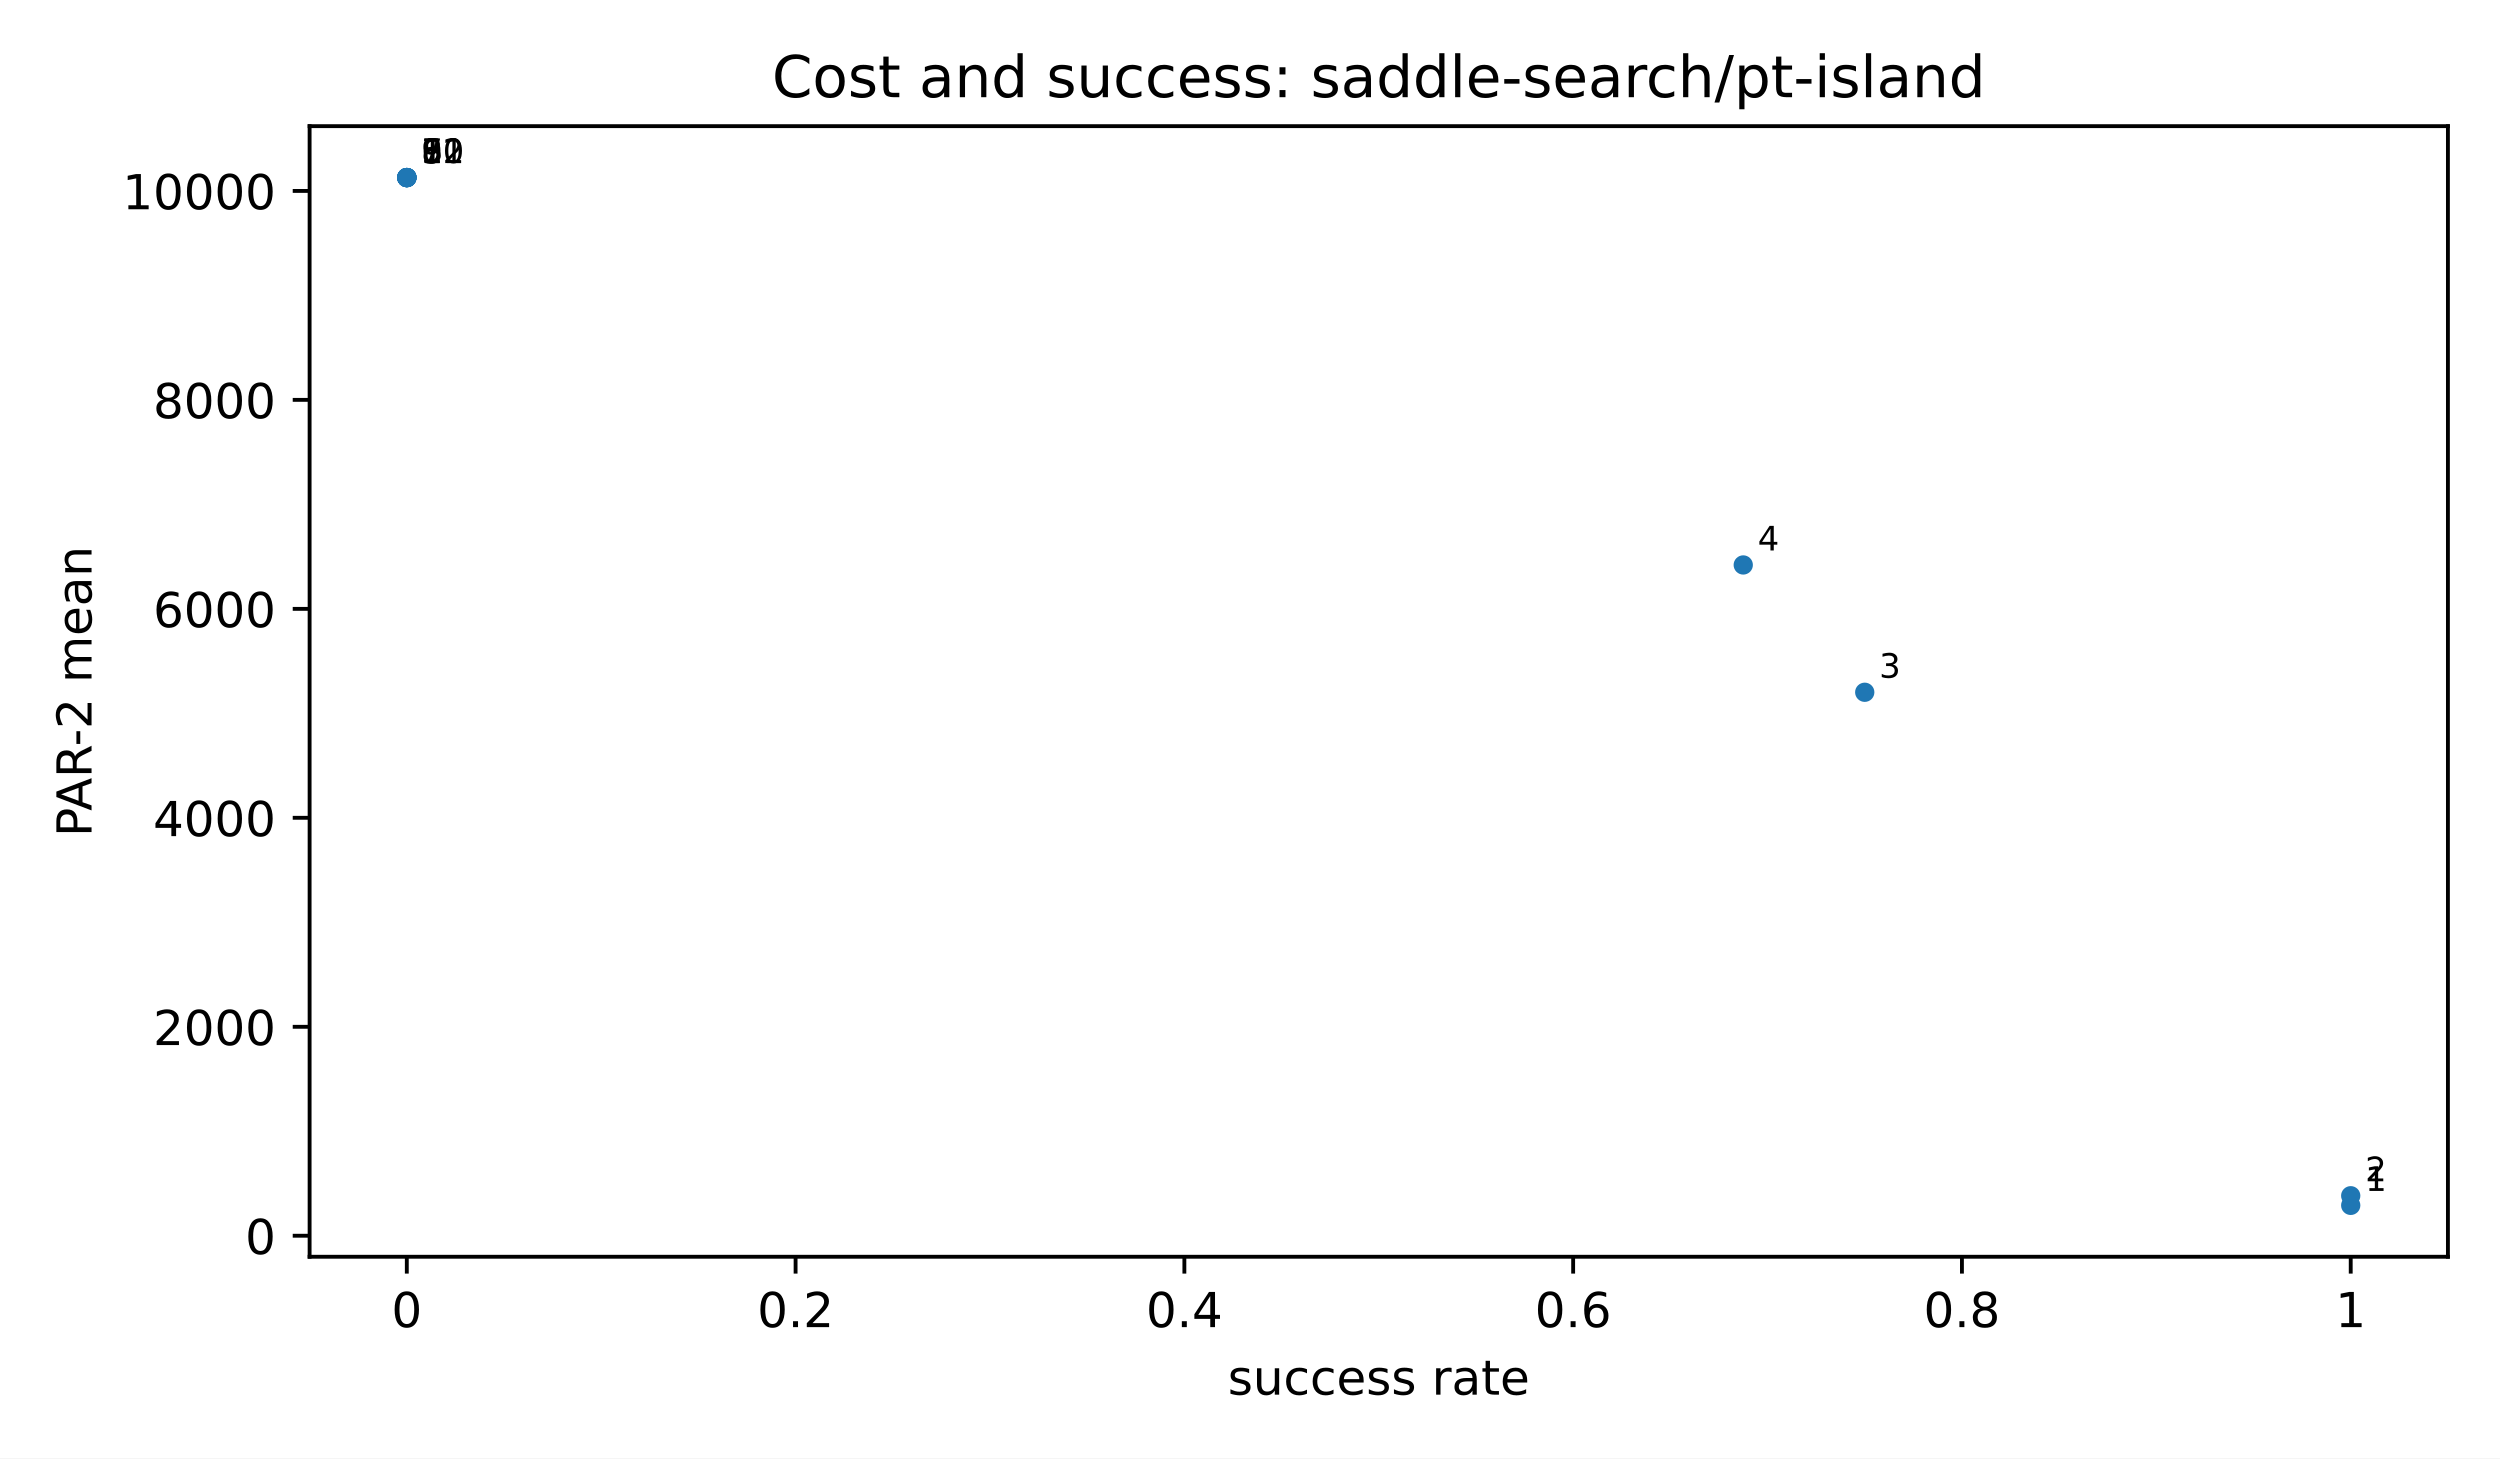
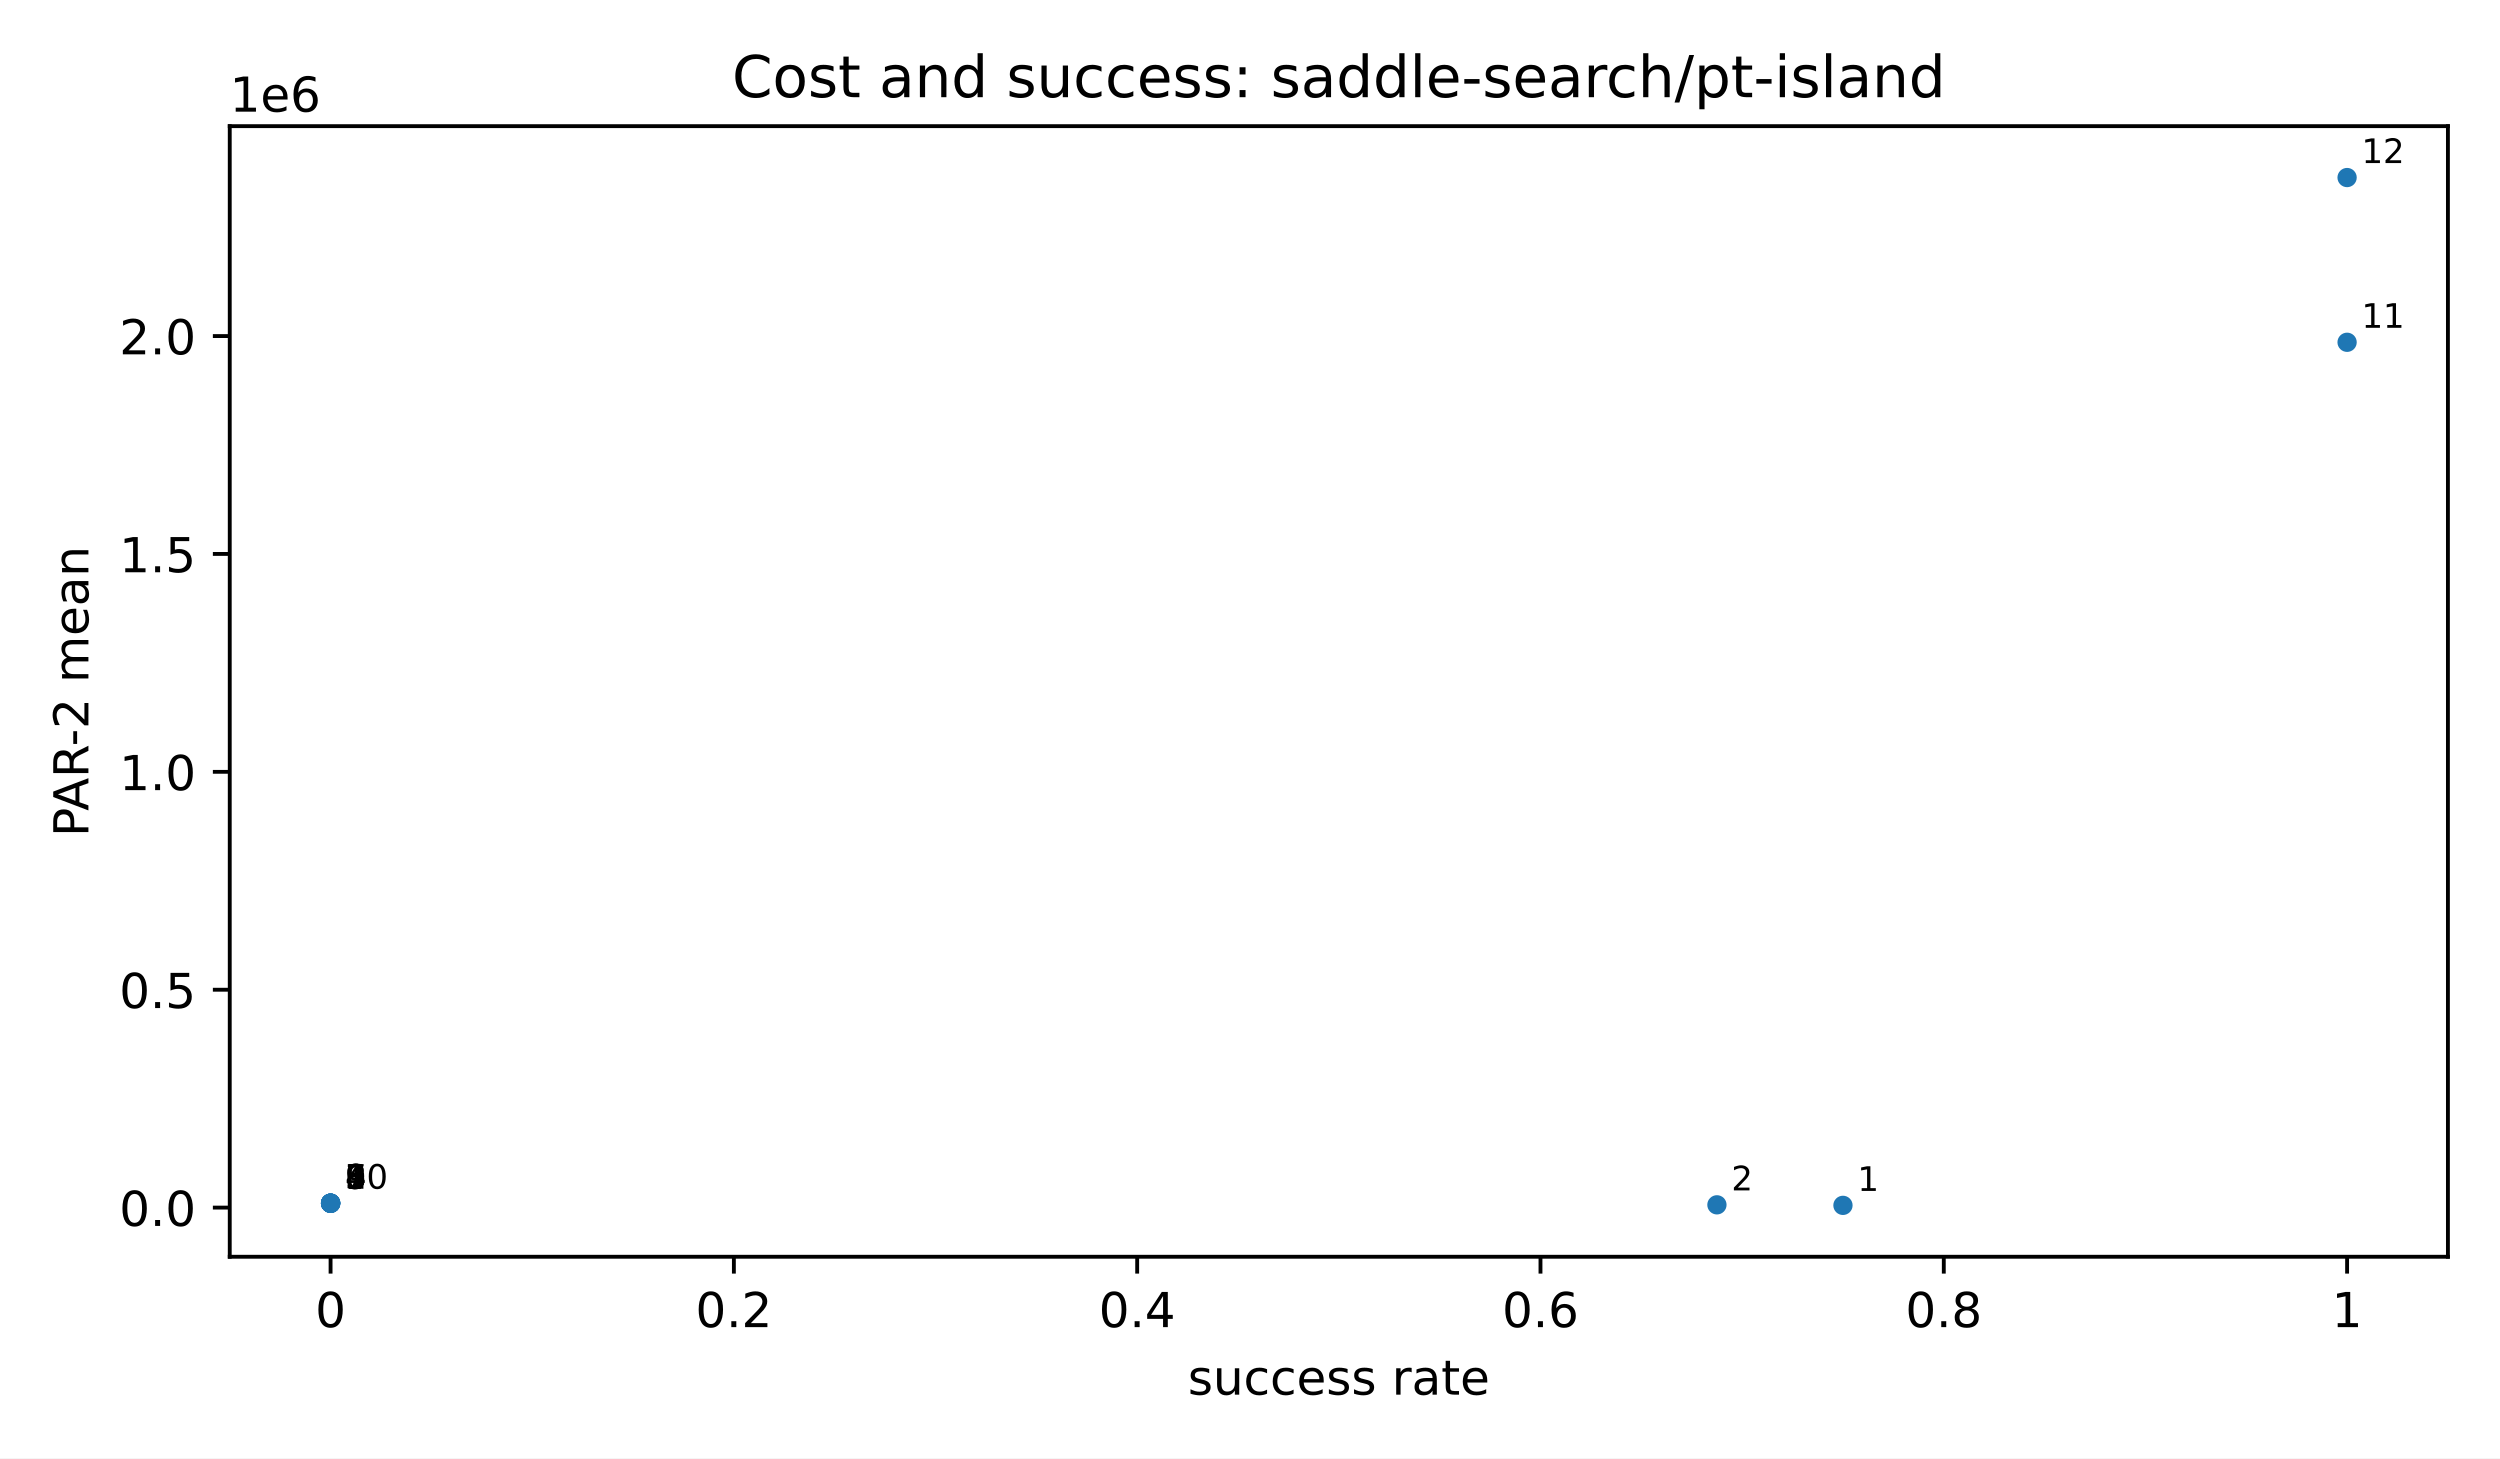
<svg xmlns="http://www.w3.org/2000/svg" xmlns:xlink="http://www.w3.org/1999/xlink" width="518.4pt" height="302.4pt" viewBox="0 0 518.4 302.4" version="1.1">
  <defs>
    <style type="text/css">*{stroke-linejoin: round; stroke-linecap: butt}</style>
  </defs>
  <g id="figure_1">
    <g id="patch_1">
      <path d="M 0 302.4  L 518.4 302.4  L 518.4 0  L 0 0  z " style="fill: #ffffff" />
    </g>
    <g id="axes_1">
      <g id="patch_2">
-         <path d="M 64.2 260.6  L 507.6 260.6  L 507.6 26.16  L 64.2 26.16  z " style="fill: #ffffff" />
+         <path d="M 47.64 260.6  L 507.6 260.6  L 507.6 26.16  L 47.64 26.16  z " style="fill: #ffffff" />
      </g>
      <g id="PathCollection_1">
        <defs>
          <path id="m2d8934182f" d="M 0 2  C 0.53 2 1.039 1.789 1.414 1.414  C 1.789 1.039 2 0.53 2 0  C 2 -0.53 1.789 -1.039 1.414 -1.414  C 1.039 -1.789 0.53 -2 0 -2  C -0.53 -2 -1.039 -1.789 -1.414 -1.414  C -1.789 -1.039 -2 -0.53 -2 0  C -2 0.53 -1.789 1.039 -1.414 1.414  C -1.039 1.789 -0.53 2 0 2  z " />
        </defs>
-         <g clip-path="url(#p3300185fd4)">
-           <use xlink:href="#m2d8934182f" x="487.445" y="249.944" style="fill: #1f77b4" />
-           <use xlink:href="#m2d8934182f" x="487.445" y="247.949" style="fill: #1f77b4" />
-           <use xlink:href="#m2d8934182f" x="386.673" y="143.549" style="fill: #1f77b4" />
-           <use xlink:href="#m2d8934182f" x="361.48" y="117.15" style="fill: #1f77b4" />
-           <use xlink:href="#m2d8934182f" x="84.395" y="36.837" style="fill: #1f77b4" />
-           <use xlink:href="#m2d8934182f" x="84.355" y="36.816" style="fill: #1f77b4" />
-           <use xlink:href="#m2d8934182f" x="84.355" y="36.816" style="fill: #1f77b4" />
-           <use xlink:href="#m2d8934182f" x="84.355" y="36.816" style="fill: #1f77b4" />
-           <use xlink:href="#m2d8934182f" x="84.355" y="36.816" style="fill: #1f77b4" />
-           <use xlink:href="#m2d8934182f" x="84.355" y="36.816" style="fill: #1f77b4" />
-           <use xlink:href="#m2d8934182f" x="84.355" y="36.816" style="fill: #1f77b4" />
-           <use xlink:href="#m2d8934182f" x="84.355" y="36.816" style="fill: #1f77b4" />
+         <g clip-path="url(#p56d7a41fdd)">
+           <use xlink:href="#m2d8934182f" x="382.156" y="249.944" style="fill: #1f77b4" />
+           <use xlink:href="#m2d8934182f" x="356.022" y="249.834" style="fill: #1f77b4" />
+           <use xlink:href="#m2d8934182f" x="68.589" y="249.499" style="fill: #1f77b4" />
+           <use xlink:href="#m2d8934182f" x="68.547" y="249.498" style="fill: #1f77b4" />
+           <use xlink:href="#m2d8934182f" x="68.547" y="249.498" style="fill: #1f77b4" />
+           <use xlink:href="#m2d8934182f" x="68.547" y="249.498" style="fill: #1f77b4" />
+           <use xlink:href="#m2d8934182f" x="68.547" y="249.498" style="fill: #1f77b4" />
+           <use xlink:href="#m2d8934182f" x="68.547" y="249.498" style="fill: #1f77b4" />
+           <use xlink:href="#m2d8934182f" x="68.547" y="249.498" style="fill: #1f77b4" />
+           <use xlink:href="#m2d8934182f" x="68.547" y="249.498" style="fill: #1f77b4" />
+           <use xlink:href="#m2d8934182f" x="486.693" y="70.976" style="fill: #1f77b4" />
+           <use xlink:href="#m2d8934182f" x="486.693" y="36.816" style="fill: #1f77b4" />
        </g>
      </g>
      <g id="matplotlib.axis_1">
        <g id="xtick_1">
          <g id="line2d_1">
            <defs>
              <path id="m8ea4d47d77" d="M 0 0  L 0 3.5  " style="stroke: #000000; stroke-width: 0.8" />
            </defs>
            <g>
-               <use xlink:href="#m8ea4d47d77" x="84.355" y="260.6" style="stroke: #000000; stroke-width: 0.8" />
+               <use xlink:href="#m8ea4d47d77" x="68.547" y="260.6" style="stroke: #000000; stroke-width: 0.8" />
            </g>
          </g>
          <g id="text_1">
-             <text style="font-size: 10px; font-family: 'DejaVu Sans', 'Bitstream Vera Sans', 'Computer Modern Sans Serif', 'Lucida Grande', 'Verdana', 'Geneva', 'Lucid', 'Arial', 'Helvetica', 'Avant Garde', sans-serif; text-anchor: middle" x="84.355" y="275.198" transform="rotate(-0 84.35455 275.1977)">0</text>
+             <text style="font-size: 10px; font-family: 'DejaVu Sans', 'Bitstream Vera Sans', 'Computer Modern Sans Serif', 'Lucida Grande', 'Verdana', 'Geneva', 'Lucid', 'Arial', 'Helvetica', 'Avant Garde', sans-serif; text-anchor: middle" x="68.547" y="275.198" transform="rotate(-0 68.54727 275.1977)">0</text>
          </g>
        </g>
        <g id="xtick_2">
          <g id="line2d_2">
            <g>
-               <use xlink:href="#m8ea4d47d77" x="164.973" y="260.6" style="stroke: #000000; stroke-width: 0.8" />
+               <use xlink:href="#m8ea4d47d77" x="152.176" y="260.6" style="stroke: #000000; stroke-width: 0.8" />
            </g>
          </g>
          <g id="text_2">
-             <text style="font-size: 10px; font-family: 'DejaVu Sans', 'Bitstream Vera Sans', 'Computer Modern Sans Serif', 'Lucida Grande', 'Verdana', 'Geneva', 'Lucid', 'Arial', 'Helvetica', 'Avant Garde', sans-serif; text-anchor: middle" x="164.973" y="275.198" transform="rotate(-0 164.9727 275.1977)">0.2</text>
+             <text style="font-size: 10px; font-family: 'DejaVu Sans', 'Bitstream Vera Sans', 'Computer Modern Sans Serif', 'Lucida Grande', 'Verdana', 'Geneva', 'Lucid', 'Arial', 'Helvetica', 'Avant Garde', sans-serif; text-anchor: middle" x="152.176" y="275.198" transform="rotate(-0 152.1764 275.1977)">0.2</text>
          </g>
        </g>
        <g id="xtick_3">
          <g id="line2d_3">
            <g>
-               <use xlink:href="#m8ea4d47d77" x="245.591" y="260.6" style="stroke: #000000; stroke-width: 0.8" />
+               <use xlink:href="#m8ea4d47d77" x="235.805" y="260.6" style="stroke: #000000; stroke-width: 0.8" />
            </g>
          </g>
          <g id="text_3">
-             <text style="font-size: 10px; font-family: 'DejaVu Sans', 'Bitstream Vera Sans', 'Computer Modern Sans Serif', 'Lucida Grande', 'Verdana', 'Geneva', 'Lucid', 'Arial', 'Helvetica', 'Avant Garde', sans-serif; text-anchor: middle" x="245.591" y="275.198" transform="rotate(-0 245.5909 275.1977)">0.4</text>
+             <text style="font-size: 10px; font-family: 'DejaVu Sans', 'Bitstream Vera Sans', 'Computer Modern Sans Serif', 'Lucida Grande', 'Verdana', 'Geneva', 'Lucid', 'Arial', 'Helvetica', 'Avant Garde', sans-serif; text-anchor: middle" x="235.805" y="275.198" transform="rotate(-0 235.8055 275.1977)">0.4</text>
          </g>
        </g>
        <g id="xtick_4">
          <g id="line2d_4">
            <g>
-               <use xlink:href="#m8ea4d47d77" x="326.209" y="260.6" style="stroke: #000000; stroke-width: 0.8" />
+               <use xlink:href="#m8ea4d47d77" x="319.435" y="260.6" style="stroke: #000000; stroke-width: 0.8" />
            </g>
          </g>
          <g id="text_4">
-             <text style="font-size: 10px; font-family: 'DejaVu Sans', 'Bitstream Vera Sans', 'Computer Modern Sans Serif', 'Lucida Grande', 'Verdana', 'Geneva', 'Lucid', 'Arial', 'Helvetica', 'Avant Garde', sans-serif; text-anchor: middle" x="326.209" y="275.198" transform="rotate(-0 326.2091 275.1977)">0.6</text>
+             <text style="font-size: 10px; font-family: 'DejaVu Sans', 'Bitstream Vera Sans', 'Computer Modern Sans Serif', 'Lucida Grande', 'Verdana', 'Geneva', 'Lucid', 'Arial', 'Helvetica', 'Avant Garde', sans-serif; text-anchor: middle" x="319.435" y="275.198" transform="rotate(-0 319.4345 275.1977)">0.6</text>
          </g>
        </g>
        <g id="xtick_5">
          <g id="line2d_5">
            <g>
-               <use xlink:href="#m8ea4d47d77" x="406.827" y="260.6" style="stroke: #000000; stroke-width: 0.8" />
+               <use xlink:href="#m8ea4d47d77" x="403.064" y="260.6" style="stroke: #000000; stroke-width: 0.8" />
            </g>
          </g>
          <g id="text_5">
-             <text style="font-size: 10px; font-family: 'DejaVu Sans', 'Bitstream Vera Sans', 'Computer Modern Sans Serif', 'Lucida Grande', 'Verdana', 'Geneva', 'Lucid', 'Arial', 'Helvetica', 'Avant Garde', sans-serif; text-anchor: middle" x="406.827" y="275.198" transform="rotate(-0 406.8273 275.1977)">0.8</text>
+             <text style="font-size: 10px; font-family: 'DejaVu Sans', 'Bitstream Vera Sans', 'Computer Modern Sans Serif', 'Lucida Grande', 'Verdana', 'Geneva', 'Lucid', 'Arial', 'Helvetica', 'Avant Garde', sans-serif; text-anchor: middle" x="403.064" y="275.198" transform="rotate(-0 403.0636 275.1977)">0.8</text>
          </g>
        </g>
        <g id="xtick_6">
          <g id="line2d_6">
            <g>
-               <use xlink:href="#m8ea4d47d77" x="487.445" y="260.6" style="stroke: #000000; stroke-width: 0.8" />
+               <use xlink:href="#m8ea4d47d77" x="486.693" y="260.6" style="stroke: #000000; stroke-width: 0.8" />
            </g>
          </g>
          <g id="text_6">
-             <text style="font-size: 10px; font-family: 'DejaVu Sans', 'Bitstream Vera Sans', 'Computer Modern Sans Serif', 'Lucida Grande', 'Verdana', 'Geneva', 'Lucid', 'Arial', 'Helvetica', 'Avant Garde', sans-serif; text-anchor: middle" x="487.445" y="275.198" transform="rotate(-0 487.4455 275.1977)">1</text>
+             <text style="font-size: 10px; font-family: 'DejaVu Sans', 'Bitstream Vera Sans', 'Computer Modern Sans Serif', 'Lucida Grande', 'Verdana', 'Geneva', 'Lucid', 'Arial', 'Helvetica', 'Avant Garde', sans-serif; text-anchor: middle" x="486.693" y="275.198" transform="rotate(-0 486.6927 275.1977)">1</text>
          </g>
        </g>
        <g id="text_7">
-           <text style="font-size: 10px; font-family: 'DejaVu Sans', 'Bitstream Vera Sans', 'Computer Modern Sans Serif', 'Lucida Grande', 'Verdana', 'Geneva', 'Lucid', 'Arial', 'Helvetica', 'Avant Garde', sans-serif; text-anchor: middle" x="285.9" y="289.198" transform="rotate(-0 285.9 289.1977)">success rate</text>
+           <text style="font-size: 10px; font-family: 'DejaVu Sans', 'Bitstream Vera Sans', 'Computer Modern Sans Serif', 'Lucida Grande', 'Verdana', 'Geneva', 'Lucid', 'Arial', 'Helvetica', 'Avant Garde', sans-serif; text-anchor: middle" x="277.62" y="289.198" transform="rotate(-0 277.62 289.1977)">success rate</text>
        </g>
      </g>
      <g id="matplotlib.axis_2">
        <g id="ytick_1">
          <g id="line2d_7">
            <defs>
              <path id="md659df78fa" d="M 0 0  L -3.5 0  " style="stroke: #000000; stroke-width: 0.8" />
            </defs>
            <g>
-               <use xlink:href="#md659df78fa" x="64.2" y="256.245" style="stroke: #000000; stroke-width: 0.8" />
+               <use xlink:href="#md659df78fa" x="47.64" y="250.414" style="stroke: #000000; stroke-width: 0.8" />
            </g>
          </g>
          <g id="text_8">
-             <text style="font-size: 10px; font-family: 'DejaVu Sans', 'Bitstream Vera Sans', 'Computer Modern Sans Serif', 'Lucida Grande', 'Verdana', 'Geneva', 'Lucid', 'Arial', 'Helvetica', 'Avant Garde', sans-serif; text-anchor: end" x="57.2" y="260.044" transform="rotate(-0 57.2 260.0438)">0</text>
+             <text style="font-size: 10px; font-family: 'DejaVu Sans', 'Bitstream Vera Sans', 'Computer Modern Sans Serif', 'Lucida Grande', 'Verdana', 'Geneva', 'Lucid', 'Arial', 'Helvetica', 'Avant Garde', sans-serif; text-anchor: end" x="40.64" y="254.213" transform="rotate(-0 40.64 254.2125)">0.0</text>
          </g>
        </g>
        <g id="ytick_2">
          <g id="line2d_8">
            <g>
-               <use xlink:href="#md659df78fa" x="64.2" y="212.914" style="stroke: #000000; stroke-width: 0.8" />
+               <use xlink:href="#md659df78fa" x="47.64" y="205.23" style="stroke: #000000; stroke-width: 0.8" />
            </g>
          </g>
          <g id="text_9">
-             <text style="font-size: 10px; font-family: 'DejaVu Sans', 'Bitstream Vera Sans', 'Computer Modern Sans Serif', 'Lucida Grande', 'Verdana', 'Geneva', 'Lucid', 'Arial', 'Helvetica', 'Avant Garde', sans-serif; text-anchor: end" x="57.2" y="216.713" transform="rotate(-0 57.2 216.7128)">2000</text>
+             <text style="font-size: 10px; font-family: 'DejaVu Sans', 'Bitstream Vera Sans', 'Computer Modern Sans Serif', 'Lucida Grande', 'Verdana', 'Geneva', 'Lucid', 'Arial', 'Helvetica', 'Avant Garde', sans-serif; text-anchor: end" x="40.64" y="209.029" transform="rotate(-0 40.64 209.0292)">0.5</text>
          </g>
        </g>
        <g id="ytick_3">
          <g id="line2d_9">
            <g>
-               <use xlink:href="#md659df78fa" x="64.2" y="169.583" style="stroke: #000000; stroke-width: 0.8" />
+               <use xlink:href="#md659df78fa" x="47.64" y="160.047" style="stroke: #000000; stroke-width: 0.8" />
            </g>
          </g>
          <g id="text_10">
-             <text style="font-size: 10px; font-family: 'DejaVu Sans', 'Bitstream Vera Sans', 'Computer Modern Sans Serif', 'Lucida Grande', 'Verdana', 'Geneva', 'Lucid', 'Arial', 'Helvetica', 'Avant Garde', sans-serif; text-anchor: end" x="57.2" y="173.382" transform="rotate(-0 57.2 173.3817)">4000</text>
+             <text style="font-size: 10px; font-family: 'DejaVu Sans', 'Bitstream Vera Sans', 'Computer Modern Sans Serif', 'Lucida Grande', 'Verdana', 'Geneva', 'Lucid', 'Arial', 'Helvetica', 'Avant Garde', sans-serif; text-anchor: end" x="40.64" y="163.846" transform="rotate(-0 40.64 163.8459)">1.0</text>
          </g>
        </g>
        <g id="ytick_4">
          <g id="line2d_10">
            <g>
-               <use xlink:href="#md659df78fa" x="64.2" y="126.252" style="stroke: #000000; stroke-width: 0.8" />
+               <use xlink:href="#md659df78fa" x="47.64" y="114.864" style="stroke: #000000; stroke-width: 0.8" />
            </g>
          </g>
          <g id="text_11">
-             <text style="font-size: 10px; font-family: 'DejaVu Sans', 'Bitstream Vera Sans', 'Computer Modern Sans Serif', 'Lucida Grande', 'Verdana', 'Geneva', 'Lucid', 'Arial', 'Helvetica', 'Avant Garde', sans-serif; text-anchor: end" x="57.2" y="130.051" transform="rotate(-0 57.2 130.0506)">6000</text>
+             <text style="font-size: 10px; font-family: 'DejaVu Sans', 'Bitstream Vera Sans', 'Computer Modern Sans Serif', 'Lucida Grande', 'Verdana', 'Geneva', 'Lucid', 'Arial', 'Helvetica', 'Avant Garde', sans-serif; text-anchor: end" x="40.64" y="118.663" transform="rotate(-0 40.64 118.6626)">1.5</text>
          </g>
        </g>
        <g id="ytick_5">
          <g id="line2d_11">
            <g>
-               <use xlink:href="#md659df78fa" x="64.2" y="82.921" style="stroke: #000000; stroke-width: 0.8" />
+               <use xlink:href="#md659df78fa" x="47.64" y="69.681" style="stroke: #000000; stroke-width: 0.8" />
            </g>
          </g>
          <g id="text_12">
-             <text style="font-size: 10px; font-family: 'DejaVu Sans', 'Bitstream Vera Sans', 'Computer Modern Sans Serif', 'Lucida Grande', 'Verdana', 'Geneva', 'Lucid', 'Arial', 'Helvetica', 'Avant Garde', sans-serif; text-anchor: end" x="57.2" y="86.719" transform="rotate(-0 57.2 86.71947)">8000</text>
-           </g>
-         </g>
-         <g id="ytick_6">
-           <g id="line2d_12">
-             <g>
-               <use xlink:href="#md659df78fa" x="64.2" y="39.59" style="stroke: #000000; stroke-width: 0.8" />
-             </g>
-           </g>
-           <g id="text_13">
-             <text style="font-size: 10px; font-family: 'DejaVu Sans', 'Bitstream Vera Sans', 'Computer Modern Sans Serif', 'Lucida Grande', 'Verdana', 'Geneva', 'Lucid', 'Arial', 'Helvetica', 'Avant Garde', sans-serif; text-anchor: end" x="57.2" y="43.388" transform="rotate(-0 57.2 43.38838)">10000</text>
-           </g>
+             <text style="font-size: 10px; font-family: 'DejaVu Sans', 'Bitstream Vera Sans', 'Computer Modern Sans Serif', 'Lucida Grande', 'Verdana', 'Geneva', 'Lucid', 'Arial', 'Helvetica', 'Avant Garde', sans-serif; text-anchor: end" x="40.64" y="73.479" transform="rotate(-0 40.64 73.47935)">2.0</text>
+           </g>
+         </g>
+         <g id="text_13">
+           <text style="font-size: 10px; font-family: 'DejaVu Sans', 'Bitstream Vera Sans', 'Computer Modern Sans Serif', 'Lucida Grande', 'Verdana', 'Geneva', 'Lucid', 'Arial', 'Helvetica', 'Avant Garde', sans-serif; text-anchor: middle" x="18.335" y="143.38" transform="rotate(-90 18.33453 143.38)">PAR-2 mean</text>
        </g>
        <g id="text_14">
-           <text style="font-size: 10px; font-family: 'DejaVu Sans', 'Bitstream Vera Sans', 'Computer Modern Sans Serif', 'Lucida Grande', 'Verdana', 'Geneva', 'Lucid', 'Arial', 'Helvetica', 'Avant Garde', sans-serif; text-anchor: middle" x="18.985" y="143.38" transform="rotate(-90 18.98516 143.38)">PAR-2 mean</text>
+           <text style="font-size: 10px; font-family: 'DejaVu Sans', 'Bitstream Vera Sans', 'Computer Modern Sans Serif', 'Lucida Grande', 'Verdana', 'Geneva', 'Lucid', 'Arial', 'Helvetica', 'Avant Garde', sans-serif; text-anchor: start" x="47.64" y="23.16" transform="rotate(-0 47.64 23.16)">1e6</text>
        </g>
      </g>
      <g id="patch_3">
-         <path d="M 64.2 260.6  L 64.2 26.16  " style="fill: none; stroke: #000000; stroke-width: 0.8; stroke-linejoin: miter; stroke-linecap: square" />
+         <path d="M 47.64 260.6  L 47.64 26.16  " style="fill: none; stroke: #000000; stroke-width: 0.8; stroke-linejoin: miter; stroke-linecap: square" />
      </g>
      <g id="patch_4">
        <path d="M 507.6 260.6  L 507.6 26.16  " style="fill: none; stroke: #000000; stroke-width: 0.8; stroke-linejoin: miter; stroke-linecap: square" />
      </g>
      <g id="patch_5">
-         <path d="M 64.2 260.6  L 507.6 260.6  " style="fill: none; stroke: #000000; stroke-width: 0.8; stroke-linejoin: miter; stroke-linecap: square" />
+         <path d="M 47.64 260.6  L 507.6 260.6  " style="fill: none; stroke: #000000; stroke-width: 0.8; stroke-linejoin: miter; stroke-linecap: square" />
      </g>
      <g id="patch_6">
-         <path d="M 64.2 26.16  L 507.6 26.16  " style="fill: none; stroke: #000000; stroke-width: 0.8; stroke-linejoin: miter; stroke-linecap: square" />
+         <path d="M 47.64 26.16  L 507.6 26.16  " style="fill: none; stroke: #000000; stroke-width: 0.8; stroke-linejoin: miter; stroke-linecap: square" />
      </g>
      <g id="text_15">
-         <text style="font-size: 7px; font-family: 'DejaVu Sans', 'Bitstream Vera Sans', 'Computer Modern Sans Serif', 'Lucida Grande', 'Verdana', 'Geneva', 'Lucid', 'Arial', 'Helvetica', 'Avant Garde', sans-serif; text-anchor: start" x="490.445" y="246.944" transform="rotate(-0 490.4455 246.9436)">1</text>
+         <text style="font-size: 7px; font-family: 'DejaVu Sans', 'Bitstream Vera Sans', 'Computer Modern Sans Serif', 'Lucida Grande', 'Verdana', 'Geneva', 'Lucid', 'Arial', 'Helvetica', 'Avant Garde', sans-serif; text-anchor: start" x="385.156" y="246.944" transform="rotate(-0 385.1564 246.9436)">1</text>
      </g>
      <g id="text_16">
-         <text style="font-size: 7px; font-family: 'DejaVu Sans', 'Bitstream Vera Sans', 'Computer Modern Sans Serif', 'Lucida Grande', 'Verdana', 'Geneva', 'Lucid', 'Arial', 'Helvetica', 'Avant Garde', sans-serif; text-anchor: start" x="490.445" y="244.949" transform="rotate(-0 490.4455 244.9486)">2</text>
+         <text style="font-size: 7px; font-family: 'DejaVu Sans', 'Bitstream Vera Sans', 'Computer Modern Sans Serif', 'Lucida Grande', 'Verdana', 'Geneva', 'Lucid', 'Arial', 'Helvetica', 'Avant Garde', sans-serif; text-anchor: start" x="359.022" y="246.834" transform="rotate(-0 359.0223 246.8335)">2</text>
      </g>
      <g id="text_17">
-         <text style="font-size: 7px; font-family: 'DejaVu Sans', 'Bitstream Vera Sans', 'Computer Modern Sans Serif', 'Lucida Grande', 'Verdana', 'Geneva', 'Lucid', 'Arial', 'Helvetica', 'Avant Garde', sans-serif; text-anchor: start" x="389.673" y="140.549" transform="rotate(-0 389.6727 140.549)">3</text>
+         <text style="font-size: 7px; font-family: 'DejaVu Sans', 'Bitstream Vera Sans', 'Computer Modern Sans Serif', 'Lucida Grande', 'Verdana', 'Geneva', 'Lucid', 'Arial', 'Helvetica', 'Avant Garde', sans-serif; text-anchor: start" x="71.589" y="246.499" transform="rotate(-0 71.58909 246.4985)">3</text>
      </g>
      <g id="text_18">
-         <text style="font-size: 7px; font-family: 'DejaVu Sans', 'Bitstream Vera Sans', 'Computer Modern Sans Serif', 'Lucida Grande', 'Verdana', 'Geneva', 'Lucid', 'Arial', 'Helvetica', 'Avant Garde', sans-serif; text-anchor: start" x="364.48" y="114.15" transform="rotate(-0 364.4795 114.1495)">4</text>
+         <text style="font-size: 7px; font-family: 'DejaVu Sans', 'Bitstream Vera Sans', 'Computer Modern Sans Serif', 'Lucida Grande', 'Verdana', 'Geneva', 'Lucid', 'Arial', 'Helvetica', 'Avant Garde', sans-serif; text-anchor: start" x="71.547" y="246.498" transform="rotate(-0 71.54727 246.4985)">4</text>
      </g>
      <g id="text_19">
-         <text style="font-size: 7px; font-family: 'DejaVu Sans', 'Bitstream Vera Sans', 'Computer Modern Sans Serif', 'Lucida Grande', 'Verdana', 'Geneva', 'Lucid', 'Arial', 'Helvetica', 'Avant Garde', sans-serif; text-anchor: start" x="87.395" y="33.837" transform="rotate(-0 87.39486 33.83689)">5</text>
+         <text style="font-size: 7px; font-family: 'DejaVu Sans', 'Bitstream Vera Sans', 'Computer Modern Sans Serif', 'Lucida Grande', 'Verdana', 'Geneva', 'Lucid', 'Arial', 'Helvetica', 'Avant Garde', sans-serif; text-anchor: start" x="71.547" y="246.498" transform="rotate(-0 71.54727 246.4985)">5</text>
      </g>
      <g id="text_20">
-         <text style="font-size: 7px; font-family: 'DejaVu Sans', 'Bitstream Vera Sans', 'Computer Modern Sans Serif', 'Lucida Grande', 'Verdana', 'Geneva', 'Lucid', 'Arial', 'Helvetica', 'Avant Garde', sans-serif; text-anchor: start" x="87.355" y="33.816" transform="rotate(-0 87.35455 33.81636)">6</text>
+         <text style="font-size: 7px; font-family: 'DejaVu Sans', 'Bitstream Vera Sans', 'Computer Modern Sans Serif', 'Lucida Grande', 'Verdana', 'Geneva', 'Lucid', 'Arial', 'Helvetica', 'Avant Garde', sans-serif; text-anchor: start" x="71.547" y="246.498" transform="rotate(-0 71.54727 246.4985)">6</text>
      </g>
      <g id="text_21">
-         <text style="font-size: 7px; font-family: 'DejaVu Sans', 'Bitstream Vera Sans', 'Computer Modern Sans Serif', 'Lucida Grande', 'Verdana', 'Geneva', 'Lucid', 'Arial', 'Helvetica', 'Avant Garde', sans-serif; text-anchor: start" x="87.355" y="33.816" transform="rotate(-0 87.35455 33.81636)">7</text>
+         <text style="font-size: 7px; font-family: 'DejaVu Sans', 'Bitstream Vera Sans', 'Computer Modern Sans Serif', 'Lucida Grande', 'Verdana', 'Geneva', 'Lucid', 'Arial', 'Helvetica', 'Avant Garde', sans-serif; text-anchor: start" x="71.547" y="246.498" transform="rotate(-0 71.54727 246.4985)">7</text>
      </g>
      <g id="text_22">
-         <text style="font-size: 7px; font-family: 'DejaVu Sans', 'Bitstream Vera Sans', 'Computer Modern Sans Serif', 'Lucida Grande', 'Verdana', 'Geneva', 'Lucid', 'Arial', 'Helvetica', 'Avant Garde', sans-serif; text-anchor: start" x="87.355" y="33.816" transform="rotate(-0 87.35455 33.81636)">8</text>
+         <text style="font-size: 7px; font-family: 'DejaVu Sans', 'Bitstream Vera Sans', 'Computer Modern Sans Serif', 'Lucida Grande', 'Verdana', 'Geneva', 'Lucid', 'Arial', 'Helvetica', 'Avant Garde', sans-serif; text-anchor: start" x="71.547" y="246.498" transform="rotate(-0 71.54727 246.4985)">8</text>
      </g>
      <g id="text_23">
-         <text style="font-size: 7px; font-family: 'DejaVu Sans', 'Bitstream Vera Sans', 'Computer Modern Sans Serif', 'Lucida Grande', 'Verdana', 'Geneva', 'Lucid', 'Arial', 'Helvetica', 'Avant Garde', sans-serif; text-anchor: start" x="87.355" y="33.816" transform="rotate(-0 87.35455 33.81636)">9</text>
+         <text style="font-size: 7px; font-family: 'DejaVu Sans', 'Bitstream Vera Sans', 'Computer Modern Sans Serif', 'Lucida Grande', 'Verdana', 'Geneva', 'Lucid', 'Arial', 'Helvetica', 'Avant Garde', sans-serif; text-anchor: start" x="71.547" y="246.498" transform="rotate(-0 71.54727 246.4985)">9</text>
      </g>
      <g id="text_24">
-         <text style="font-size: 7px; font-family: 'DejaVu Sans', 'Bitstream Vera Sans', 'Computer Modern Sans Serif', 'Lucida Grande', 'Verdana', 'Geneva', 'Lucid', 'Arial', 'Helvetica', 'Avant Garde', sans-serif; text-anchor: start" x="87.355" y="33.816" transform="rotate(-0 87.35455 33.81636)">10</text>
+         <text style="font-size: 7px; font-family: 'DejaVu Sans', 'Bitstream Vera Sans', 'Computer Modern Sans Serif', 'Lucida Grande', 'Verdana', 'Geneva', 'Lucid', 'Arial', 'Helvetica', 'Avant Garde', sans-serif; text-anchor: start" x="71.547" y="246.498" transform="rotate(-0 71.54727 246.4985)">10</text>
      </g>
      <g id="text_25">
-         <text style="font-size: 7px; font-family: 'DejaVu Sans', 'Bitstream Vera Sans', 'Computer Modern Sans Serif', 'Lucida Grande', 'Verdana', 'Geneva', 'Lucid', 'Arial', 'Helvetica', 'Avant Garde', sans-serif; text-anchor: start" x="87.355" y="33.816" transform="rotate(-0 87.35455 33.81636)">11</text>
+         <text style="font-size: 7px; font-family: 'DejaVu Sans', 'Bitstream Vera Sans', 'Computer Modern Sans Serif', 'Lucida Grande', 'Verdana', 'Geneva', 'Lucid', 'Arial', 'Helvetica', 'Avant Garde', sans-serif; text-anchor: start" x="489.693" y="67.976" transform="rotate(-0 489.6927 67.97602)">11</text>
      </g>
      <g id="text_26">
-         <text style="font-size: 7px; font-family: 'DejaVu Sans', 'Bitstream Vera Sans', 'Computer Modern Sans Serif', 'Lucida Grande', 'Verdana', 'Geneva', 'Lucid', 'Arial', 'Helvetica', 'Avant Garde', sans-serif; text-anchor: start" x="87.355" y="33.816" transform="rotate(-0 87.35455 33.81636)">12</text>
+         <text style="font-size: 7px; font-family: 'DejaVu Sans', 'Bitstream Vera Sans', 'Computer Modern Sans Serif', 'Lucida Grande', 'Verdana', 'Geneva', 'Lucid', 'Arial', 'Helvetica', 'Avant Garde', sans-serif; text-anchor: start" x="489.693" y="33.816" transform="rotate(-0 489.6927 33.81636)">12</text>
      </g>
      <g id="text_27">
-         <text style="font-size: 12px; font-family: 'DejaVu Sans', 'Bitstream Vera Sans', 'Computer Modern Sans Serif', 'Lucida Grande', 'Verdana', 'Geneva', 'Lucid', 'Arial', 'Helvetica', 'Avant Garde', sans-serif; text-anchor: middle" x="285.9" y="20.16" transform="rotate(-0 285.9 20.16)">Cost and success: saddle-search/pt-island</text>
+         <text style="font-size: 12px; font-family: 'DejaVu Sans', 'Bitstream Vera Sans', 'Computer Modern Sans Serif', 'Lucida Grande', 'Verdana', 'Geneva', 'Lucid', 'Arial', 'Helvetica', 'Avant Garde', sans-serif; text-anchor: middle" x="277.62" y="20.16" transform="rotate(-0 277.62 20.16)">Cost and success: saddle-search/pt-island</text>
      </g>
    </g>
  </g>
  <defs>
-     <clipPath id="p3300185fd4">
-       <rect x="64.2" y="26.16" width="443.4" height="234.44" />
+     <clipPath id="p56d7a41fdd">
+       <rect x="47.64" y="26.16" width="459.96" height="234.44" />
    </clipPath>
  </defs>
</svg>
